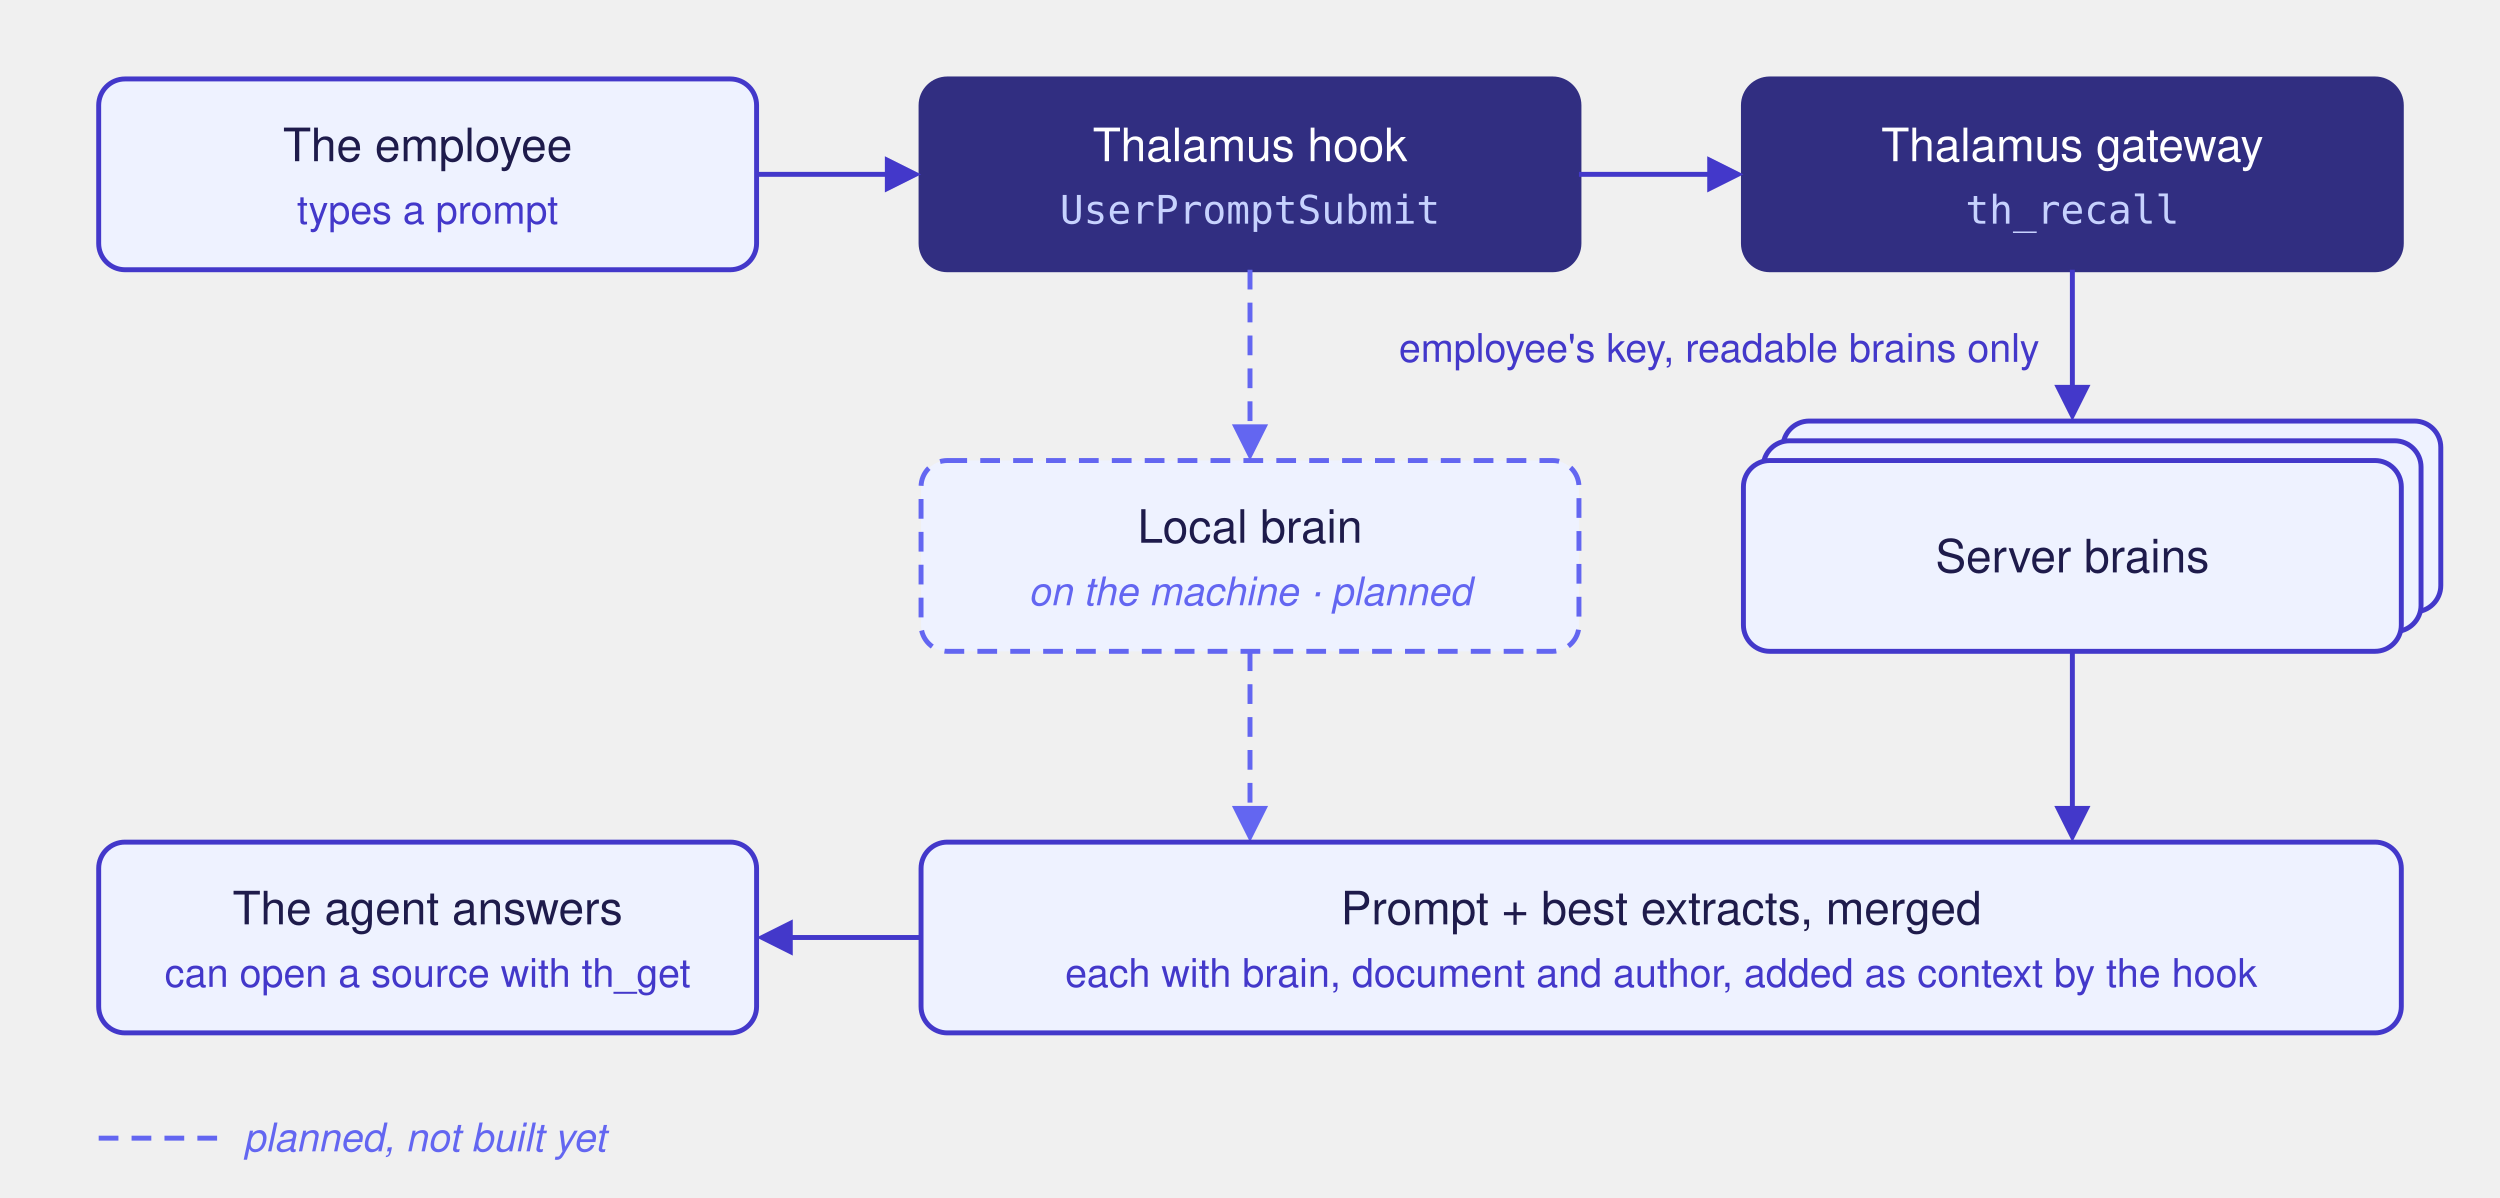
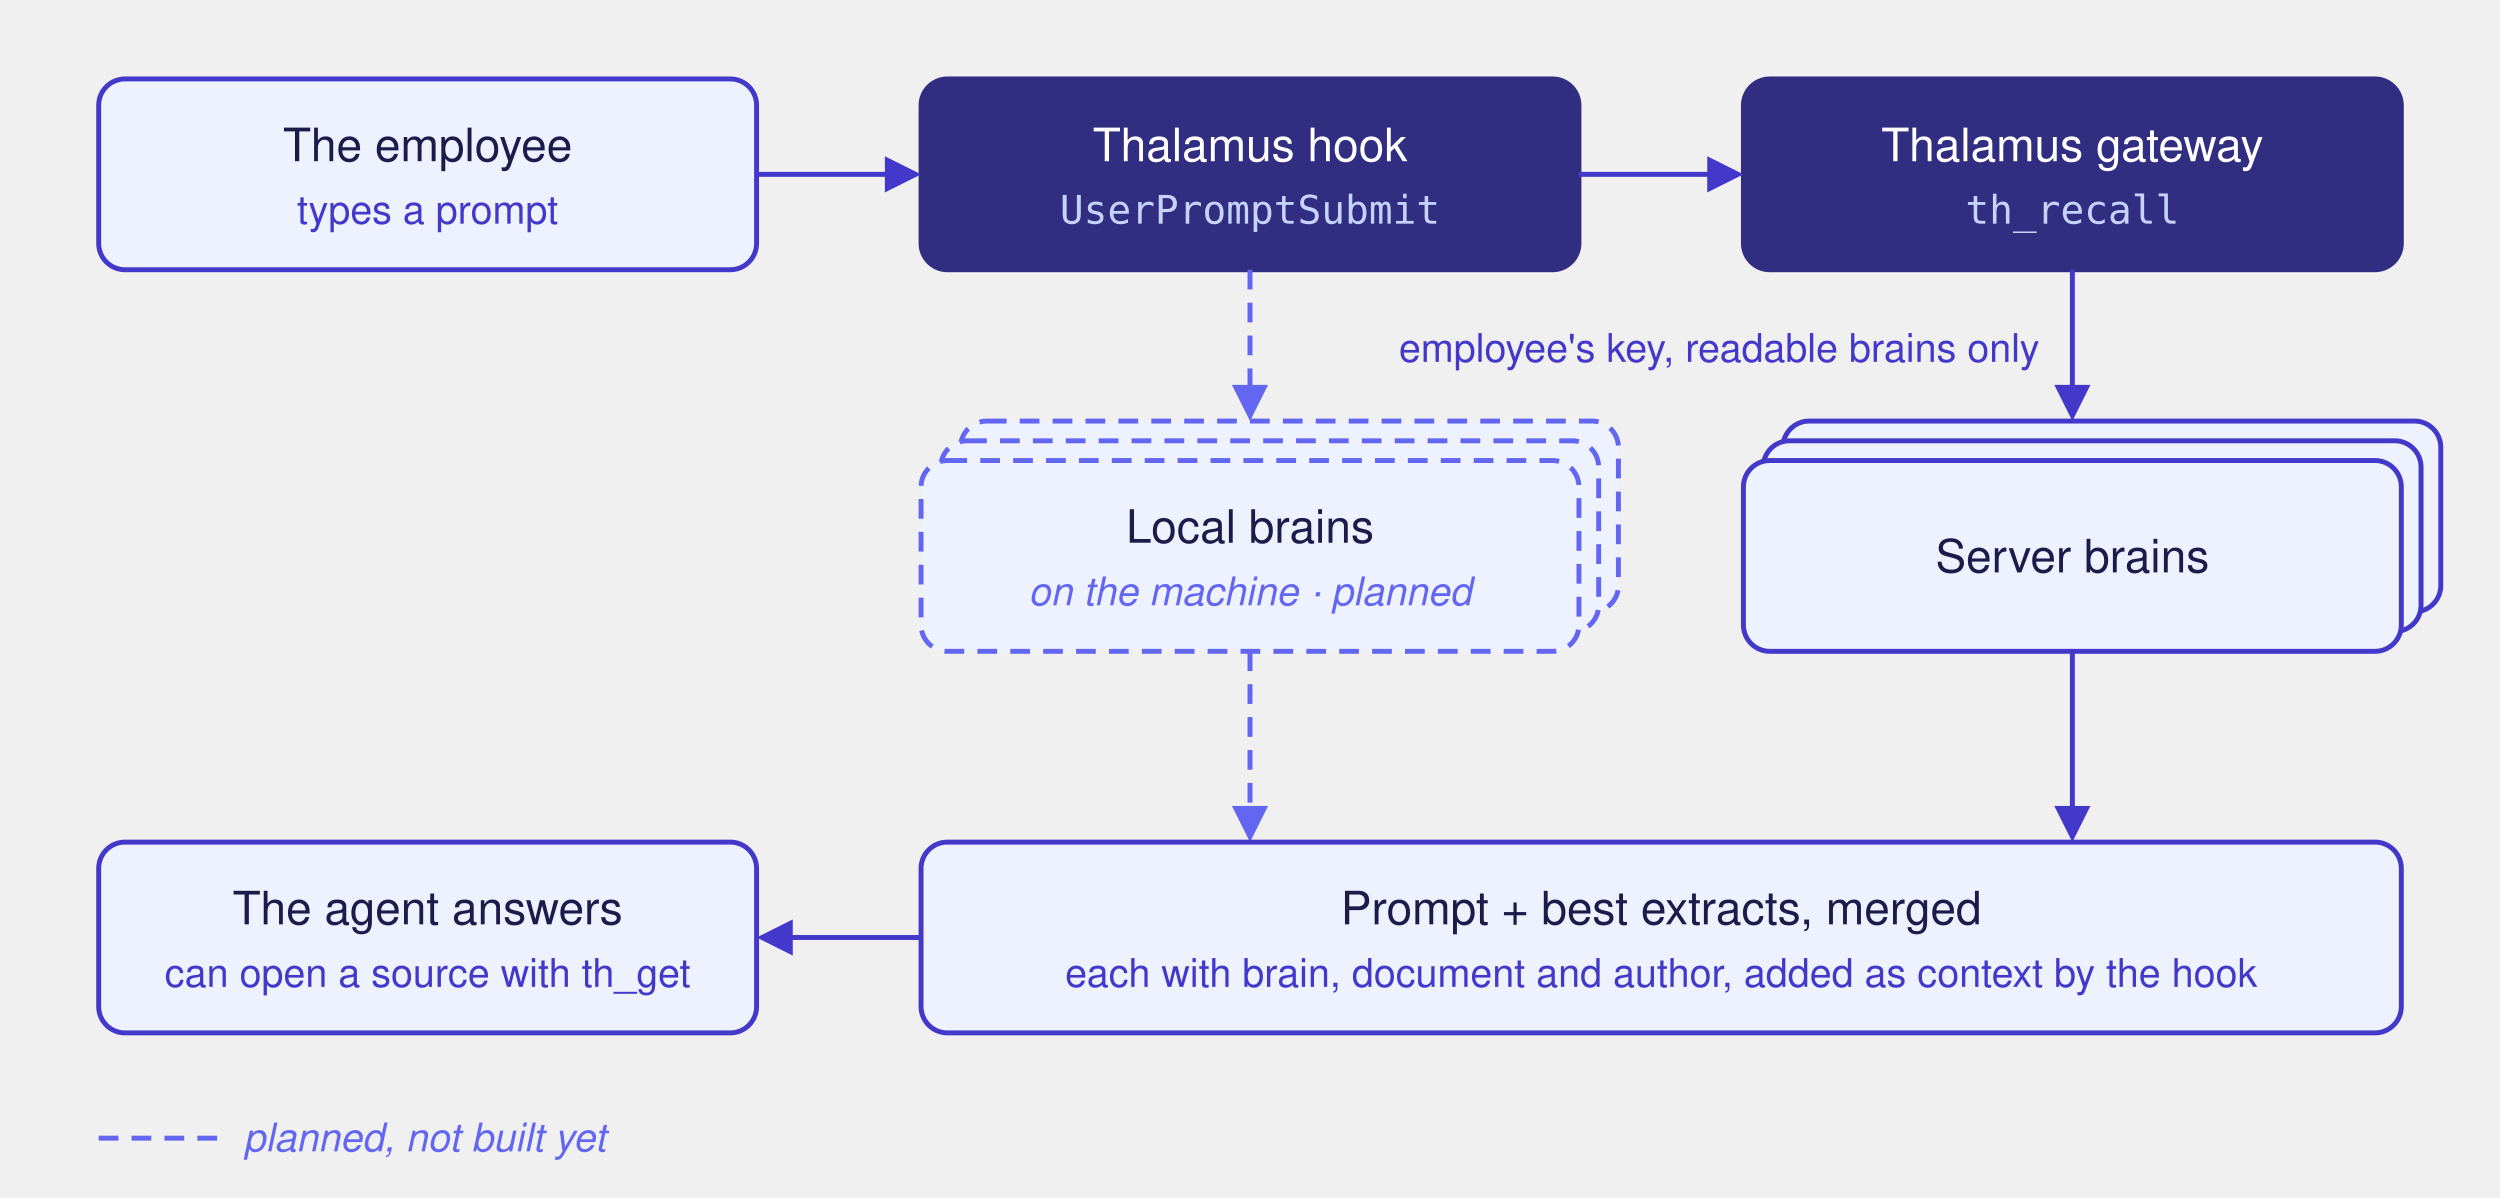
<svg xmlns="http://www.w3.org/2000/svg" viewBox="0 0 760 364" width="760" height="364" role="img" aria-labelledby="title desc">
  <style>
    .box { fill: #eef2ff; stroke: #4338ca; stroke-width: 1.5; }
    .core { fill: #312e81; stroke: #312e81; }
    .plan { stroke: #6366f1; stroke-width: 1.5; stroke-dasharray: 6 4; }
    .line { fill: none; stroke: #4338ca; stroke-width: 1.5; }
    .dash { fill: none; stroke: #6366f1; stroke-width: 1.5; stroke-dasharray: 6 4; }
    .head { fill: #4338ca; }
    .phead { fill: #6366f1; }
    text { font-family: -apple-system, "Segoe UI", Helvetica, Arial, sans-serif; fill: #1e1b4b; }
    .label { font-size: 14px; }
    .small { font-size: 12px; fill: #4338ca; }
    .ptext { font-size: 12px; fill: #6366f1; font-style: italic; }
    .mono { font-family: ui-monospace, SFMono-Regular, Menlo, Consolas, monospace; font-size: 13px; }
    @media (prefers-color-scheme: dark) {
      .box { fill: #1e1b4b; stroke: #a5b4fc; }
      .core { fill: #4338ca; stroke: #a5b4fc; }
      .plan, .dash { stroke: #818cf8; }
      .line { stroke: #a5b4fc; }
      .head { fill: #a5b4fc; }
      .phead { fill: #818cf8; }
      text { fill: #e0e7ff; }
      .small { fill: #c7d2fe; }
      .ptext { fill: #a5b4fc; }
    }
  </style>
  <rect class="box" x="30" y="24" width="200" height="58" rx="8" />
  <text class="label" x="130" y="49" text-anchor="middle">The employee</text>
  <text class="small" x="130" y="68" text-anchor="middle">types a prompt</text>
  <rect class="box core" x="280" y="24" width="200" height="58" rx="8" />
  <text class="label" x="380" y="49" text-anchor="middle" style="fill:#ffffff">Thalamus hook</text>
  <text class="mono" x="380" y="68" text-anchor="middle" style="font-size:12px;fill:#c7d2fe">UserPromptSubmit</text>
  <rect class="box core" x="530" y="24" width="200" height="58" rx="8" />
  <text class="label" x="630" y="49" text-anchor="middle" style="fill:#ffffff">Thalamus gateway</text>
  <text class="mono" x="630" y="68" text-anchor="middle" style="font-size:12px;fill:#c7d2fe">th_recall</text>
  <path class="line" d="M230 53 L 270 53" />
  <path class="head" d="M280 53 L 269 47.5 L 269 58.5 Z" />
  <path class="line" d="M480 53 L 520 53" />
  <path class="head" d="M530 53 L 519 47.5 L 519 58.5 Z" />
-   <path class="dash" d="M380 82 L 380 130" />
-   <path class="phead" d="M380 140 L 374.5 129 L 385.5 129 Z" />
+   <path class="dash" d="M380 82 L 380 118" />
+   <path class="phead" d="M380 128 L 374.5 117 L 385.5 117 Z" />
+   <rect class="box plan" x="292" y="128" width="200" height="58" rx="8" />
+   <rect class="box plan" x="286" y="134" width="200" height="58" rx="8" />
  <rect class="box plan" x="280" y="140" width="200" height="58" rx="8" />
-   <text class="label" x="380" y="165" text-anchor="middle">Local brain</text>
+   <text class="label" x="380" y="165" text-anchor="middle">Local brains</text>
  <text class="ptext" x="380" y="184" text-anchor="middle">on the machine · planned</text>
  <path class="line" d="M630 82 L 630 118" />
  <path class="head" d="M630 128 L 624.5 117 L 635.5 117 Z" />
  <text class="small" x="620" y="110" text-anchor="end">employee's key, readable brains only</text>
  <rect class="box" x="542" y="128" width="200" height="58" rx="8" />
  <rect class="box" x="536" y="134" width="200" height="58" rx="8" />
  <rect class="box" x="530" y="140" width="200" height="58" rx="8" />
  <text class="label" x="630" y="174" text-anchor="middle">Server brains</text>
  <path class="dash" d="M380 198 L 380 246" />
  <path class="phead" d="M380 256 L 374.5 245 L 385.5 245 Z" />
  <path class="line" d="M630 198 L 630 246" />
  <path class="head" d="M630 256 L 624.5 245 L 635.5 245 Z" />
  <rect class="box" x="280" y="256" width="450" height="58" rx="8" />
  <text class="label" x="505" y="281" text-anchor="middle">Prompt + best extracts, merged</text>
  <text class="small" x="505" y="300" text-anchor="middle">each with brain, document and author, added as context by the hook</text>
  <path class="line" d="M280 285 L 240 285" />
  <path class="head" d="M230 285 L 241 279.5 L 241 290.5 Z" />
  <rect class="box" x="30" y="256" width="200" height="58" rx="8" />
  <text class="label" x="130" y="281" text-anchor="middle">The agent answers</text>
  <text class="small" x="130" y="300" text-anchor="middle">can open a source with th_get</text>
  <path class="dash" d="M30 346 L 66 346" />
  <text class="ptext" x="74" y="350">planned, not built yet</text>
</svg>
